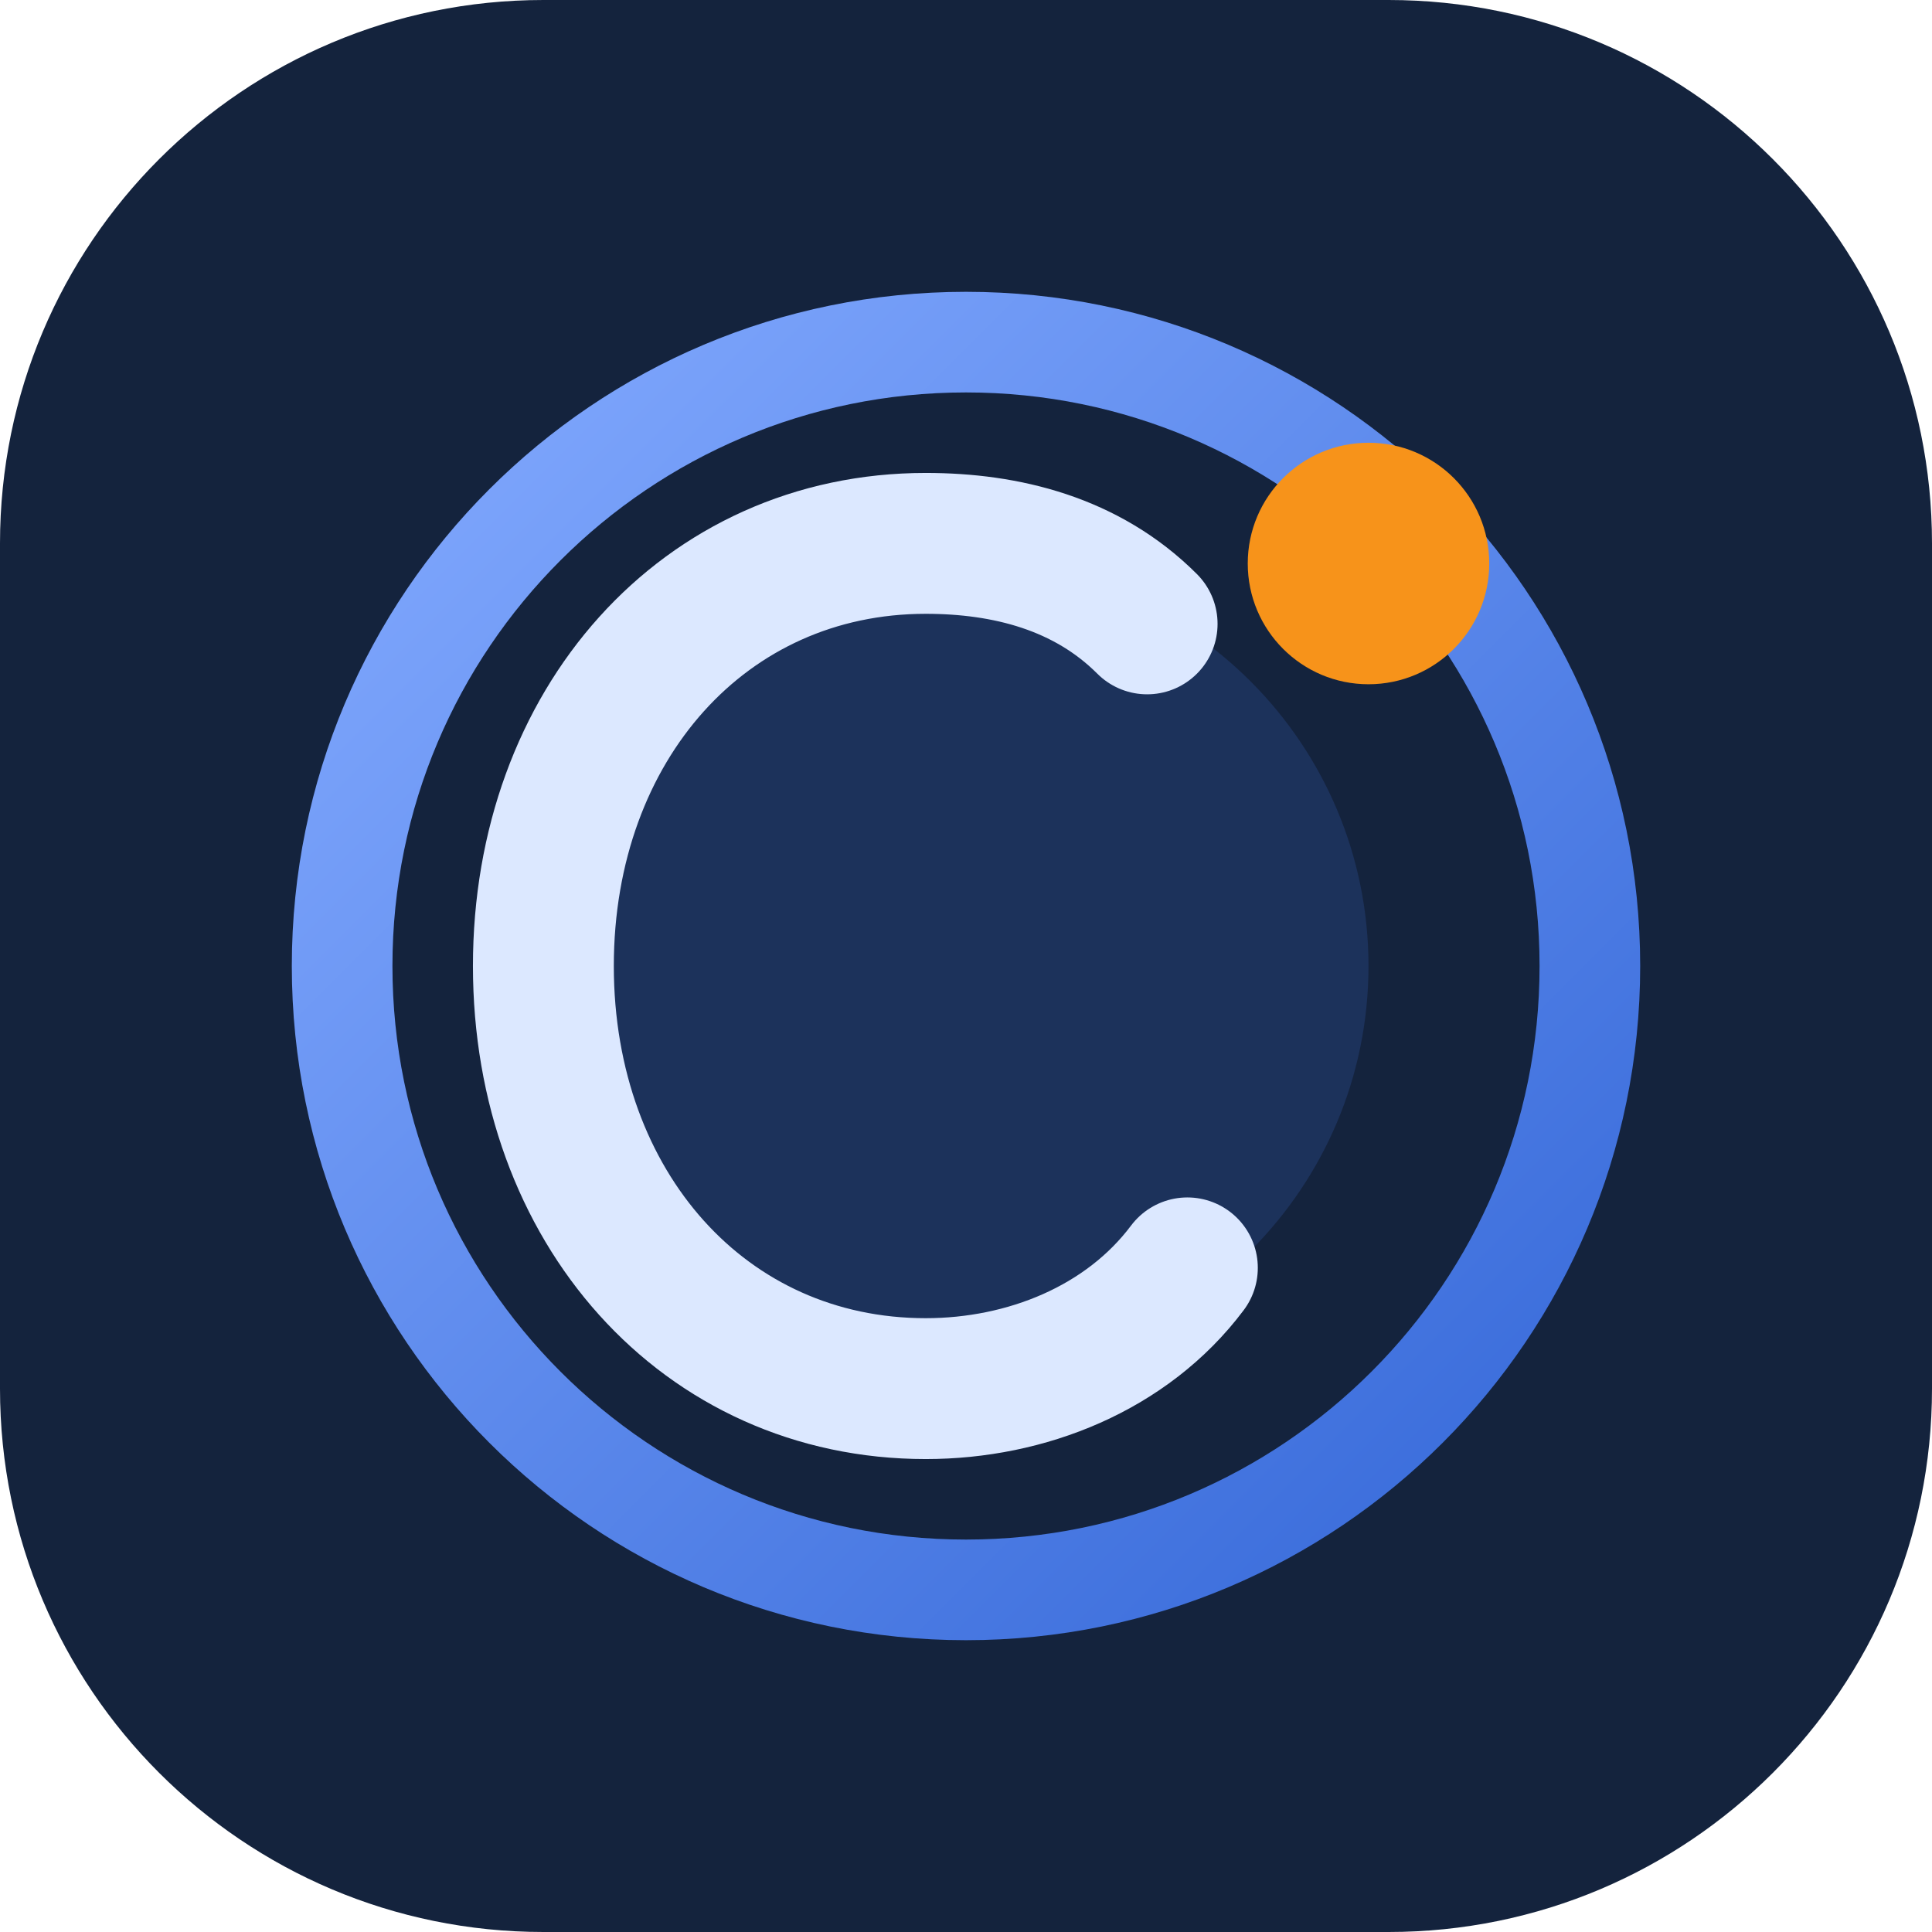
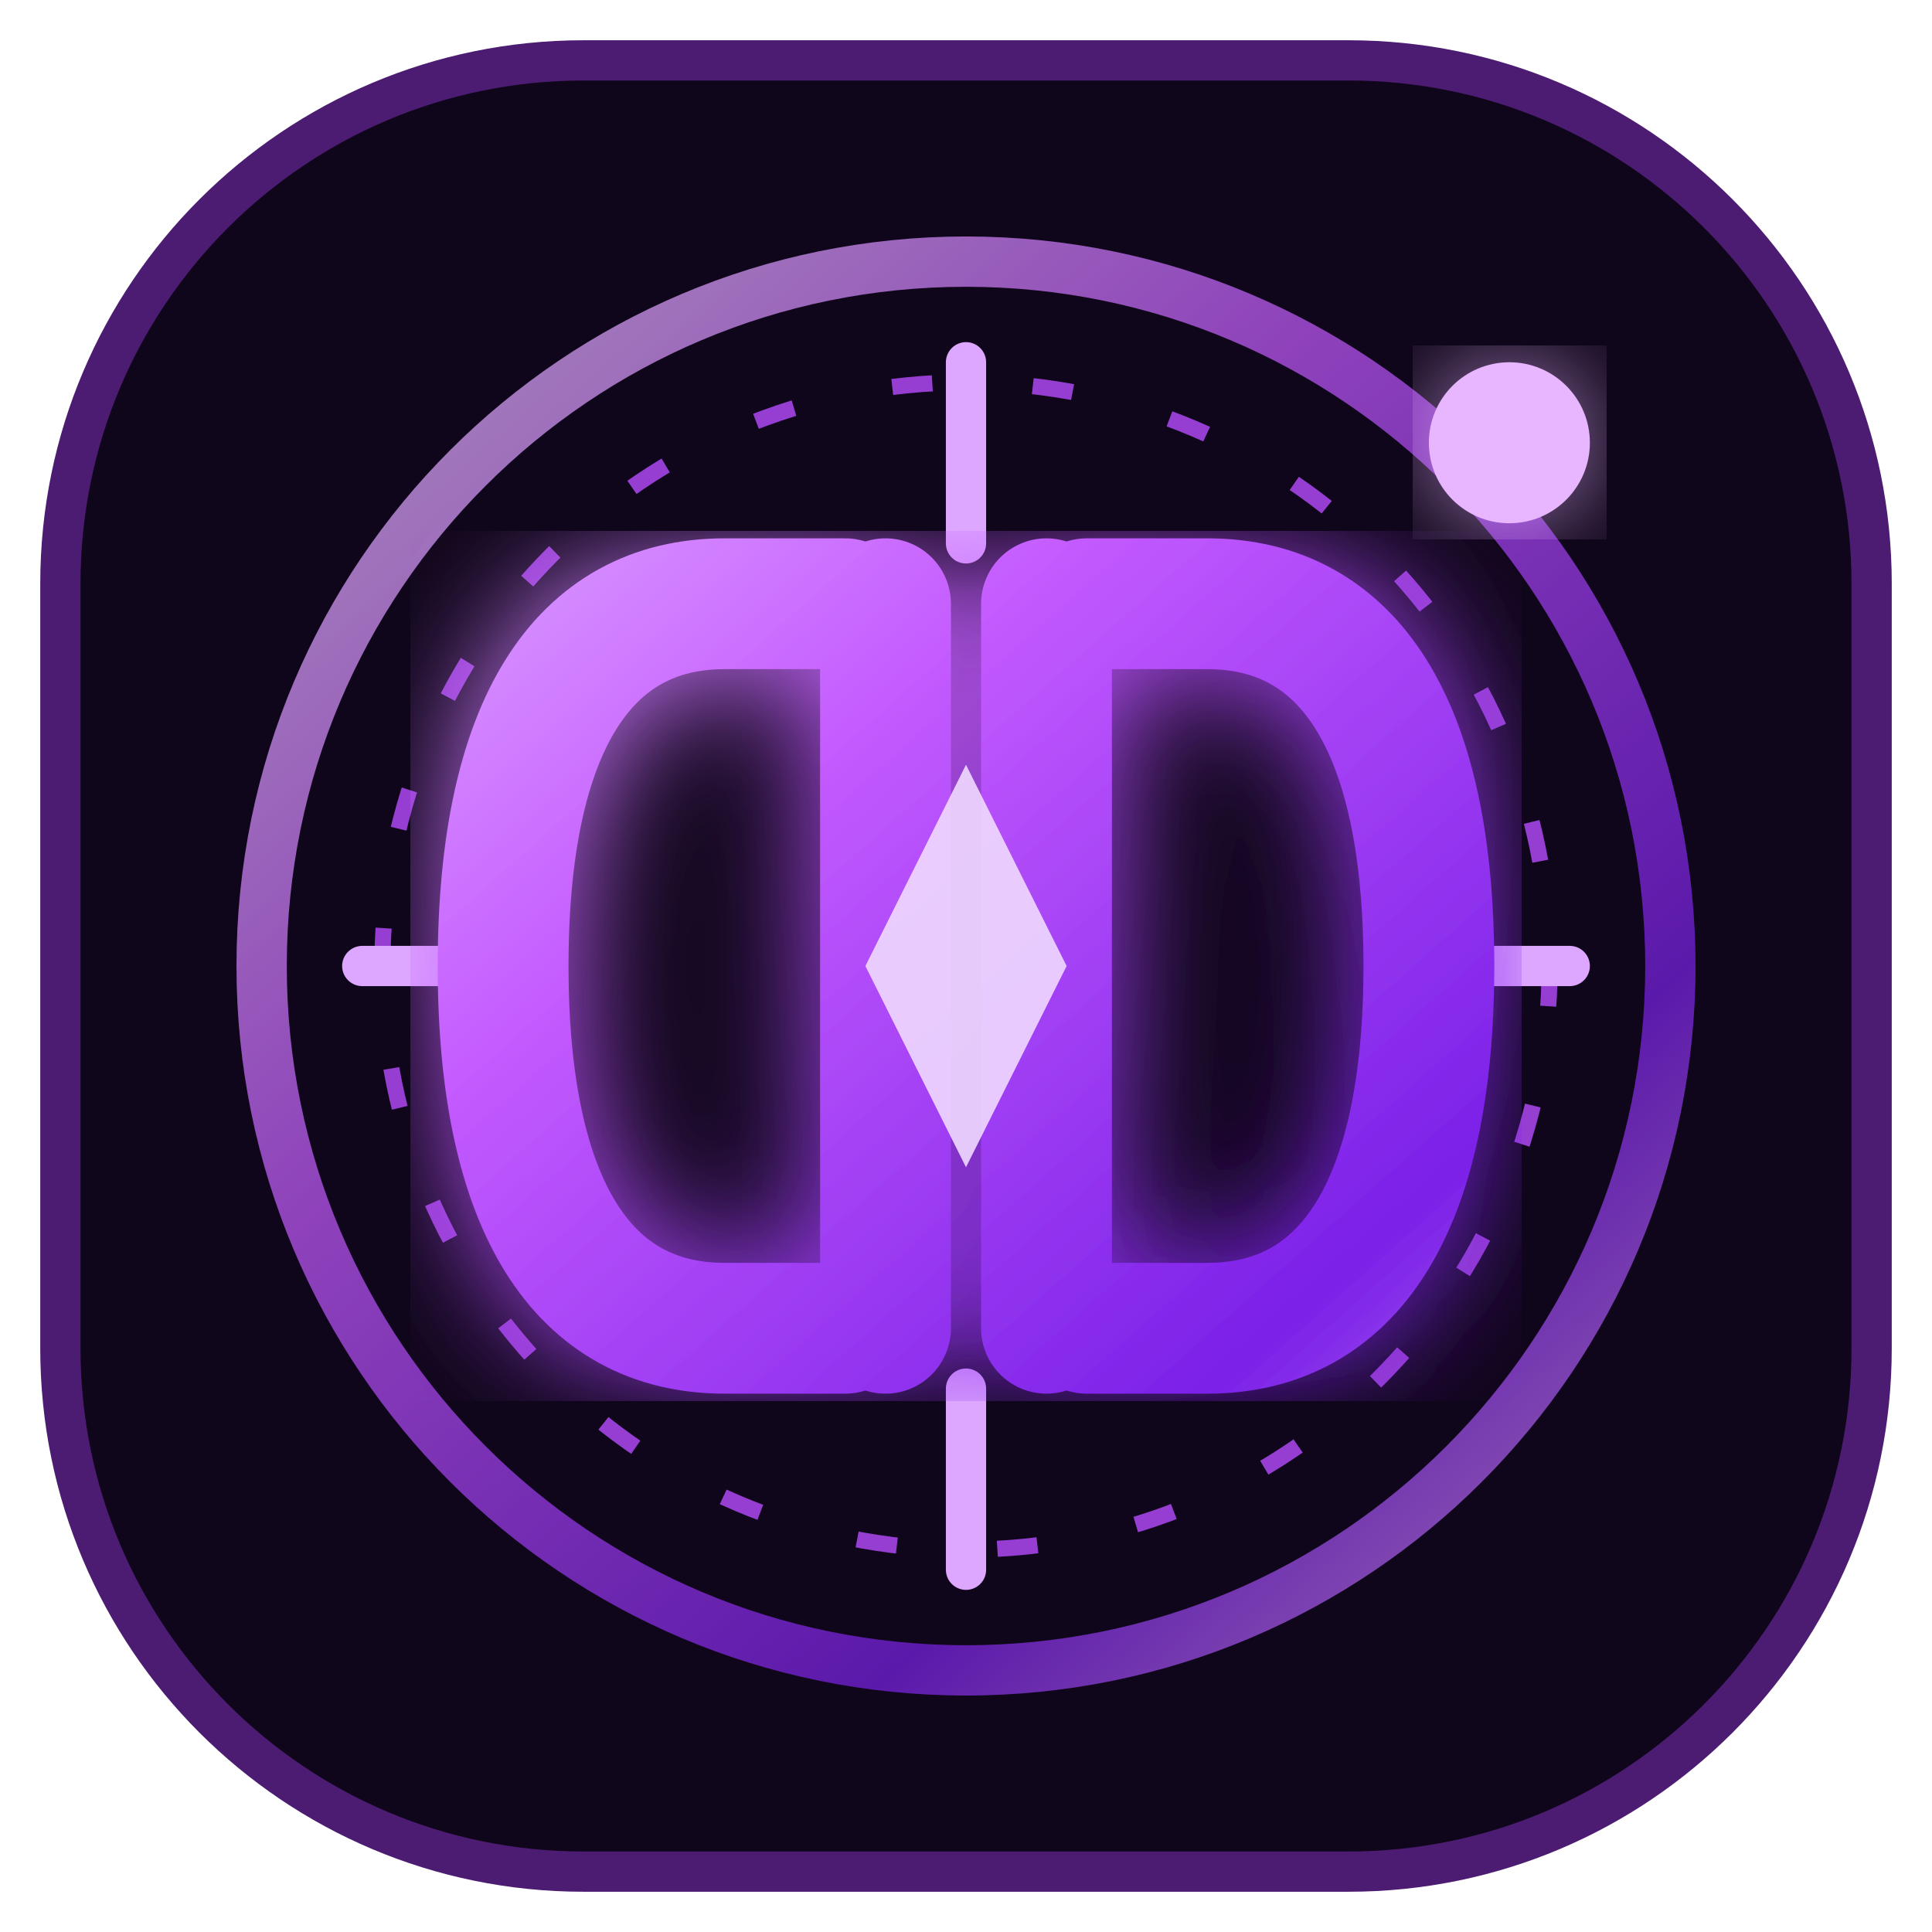
- <svg xmlns="http://www.w3.org/2000/svg" viewBox="0 0 96 96">
+ <svg xmlns="http://www.w3.org/2000/svg" viewBox="0 0 96 96" fill="none">
  <defs>
-     <linearGradient id="g" x1="0" y1="0" x2="1" y2="1">
-       <stop stop-color="#83aaff" />
-       <stop offset="1" stop-color="#3568d8" />
+     <linearGradient id="violet" x1="13" y1="8" x2="84" y2="88" gradientUnits="userSpaceOnUse">
+       <stop stop-color="#F0D9FF" />
+       <stop offset=".38" stop-color="#C45BFF" />
+       <stop offset=".72" stop-color="#7B21E8" />
+       <stop offset="1" stop-color="#F3B6FF" />
    </linearGradient>
+     <filter id="glow">
+       <feGaussianBlur stdDeviation="3.2" result="b" />
+       <feMerge>
+         <feMergeNode in="b" />
+         <feMergeNode in="SourceGraphic" />
+       </feMerge>
+     </filter>
  </defs>
-   <rect width="96" height="96" rx="27" fill="#14233d" />
-   <circle cx="48" cy="48" r="31" fill="none" stroke="url(#g)" stroke-width="5" />
-   <circle cx="48" cy="48" r="20" fill="#477dff" opacity=".16" />
-   <path d="M57 31c-3-3-7-4-11-4-11 0-19 9-19 21s8 21 19 21c5 0 10-2 13-6" fill="none" stroke="#dce8ff" stroke-width="7" stroke-linecap="round" />
-   <circle cx="68" cy="28" r="6" fill="#f7931a" />
+   <rect x="3" y="3" width="90" height="90" rx="26" fill="#10061B" stroke="#4C1B72" stroke-width="2" />
+   <circle cx="48" cy="48" r="35" stroke="url(#violet)" stroke-width="2.5" opacity=".7" />
+   <circle cx="48" cy="48" r="29" stroke="#B64CFF" stroke-width=".8" stroke-dasharray="2 5" opacity=".8" />
+   <path d="M18 48h9M69 48h9M48 18v9M48 69v9" stroke="#DDA7FF" stroke-width="2" stroke-linecap="round" />
+   <g filter="url(#glow)" stroke="url(#violet)" stroke-width="6.5" stroke-linecap="round" stroke-linejoin="round">
+     <path d="M42 30H36C29 30 25 36 25 48s4 18 11 18h6" />
+     <path d="M54 30h6c7 0 11 6 11 18s-4 18-11 18h-6" />
+     <path d="M44 30v36M52 30v36" />
+   </g>
+   <path d="M48 38l5 10-5 10-5-10z" fill="#F0D9FF" opacity=".9" />
+   <circle cx="75" cy="22" r="4" fill="#E7B6FF" filter="url(#glow)" />
</svg>
